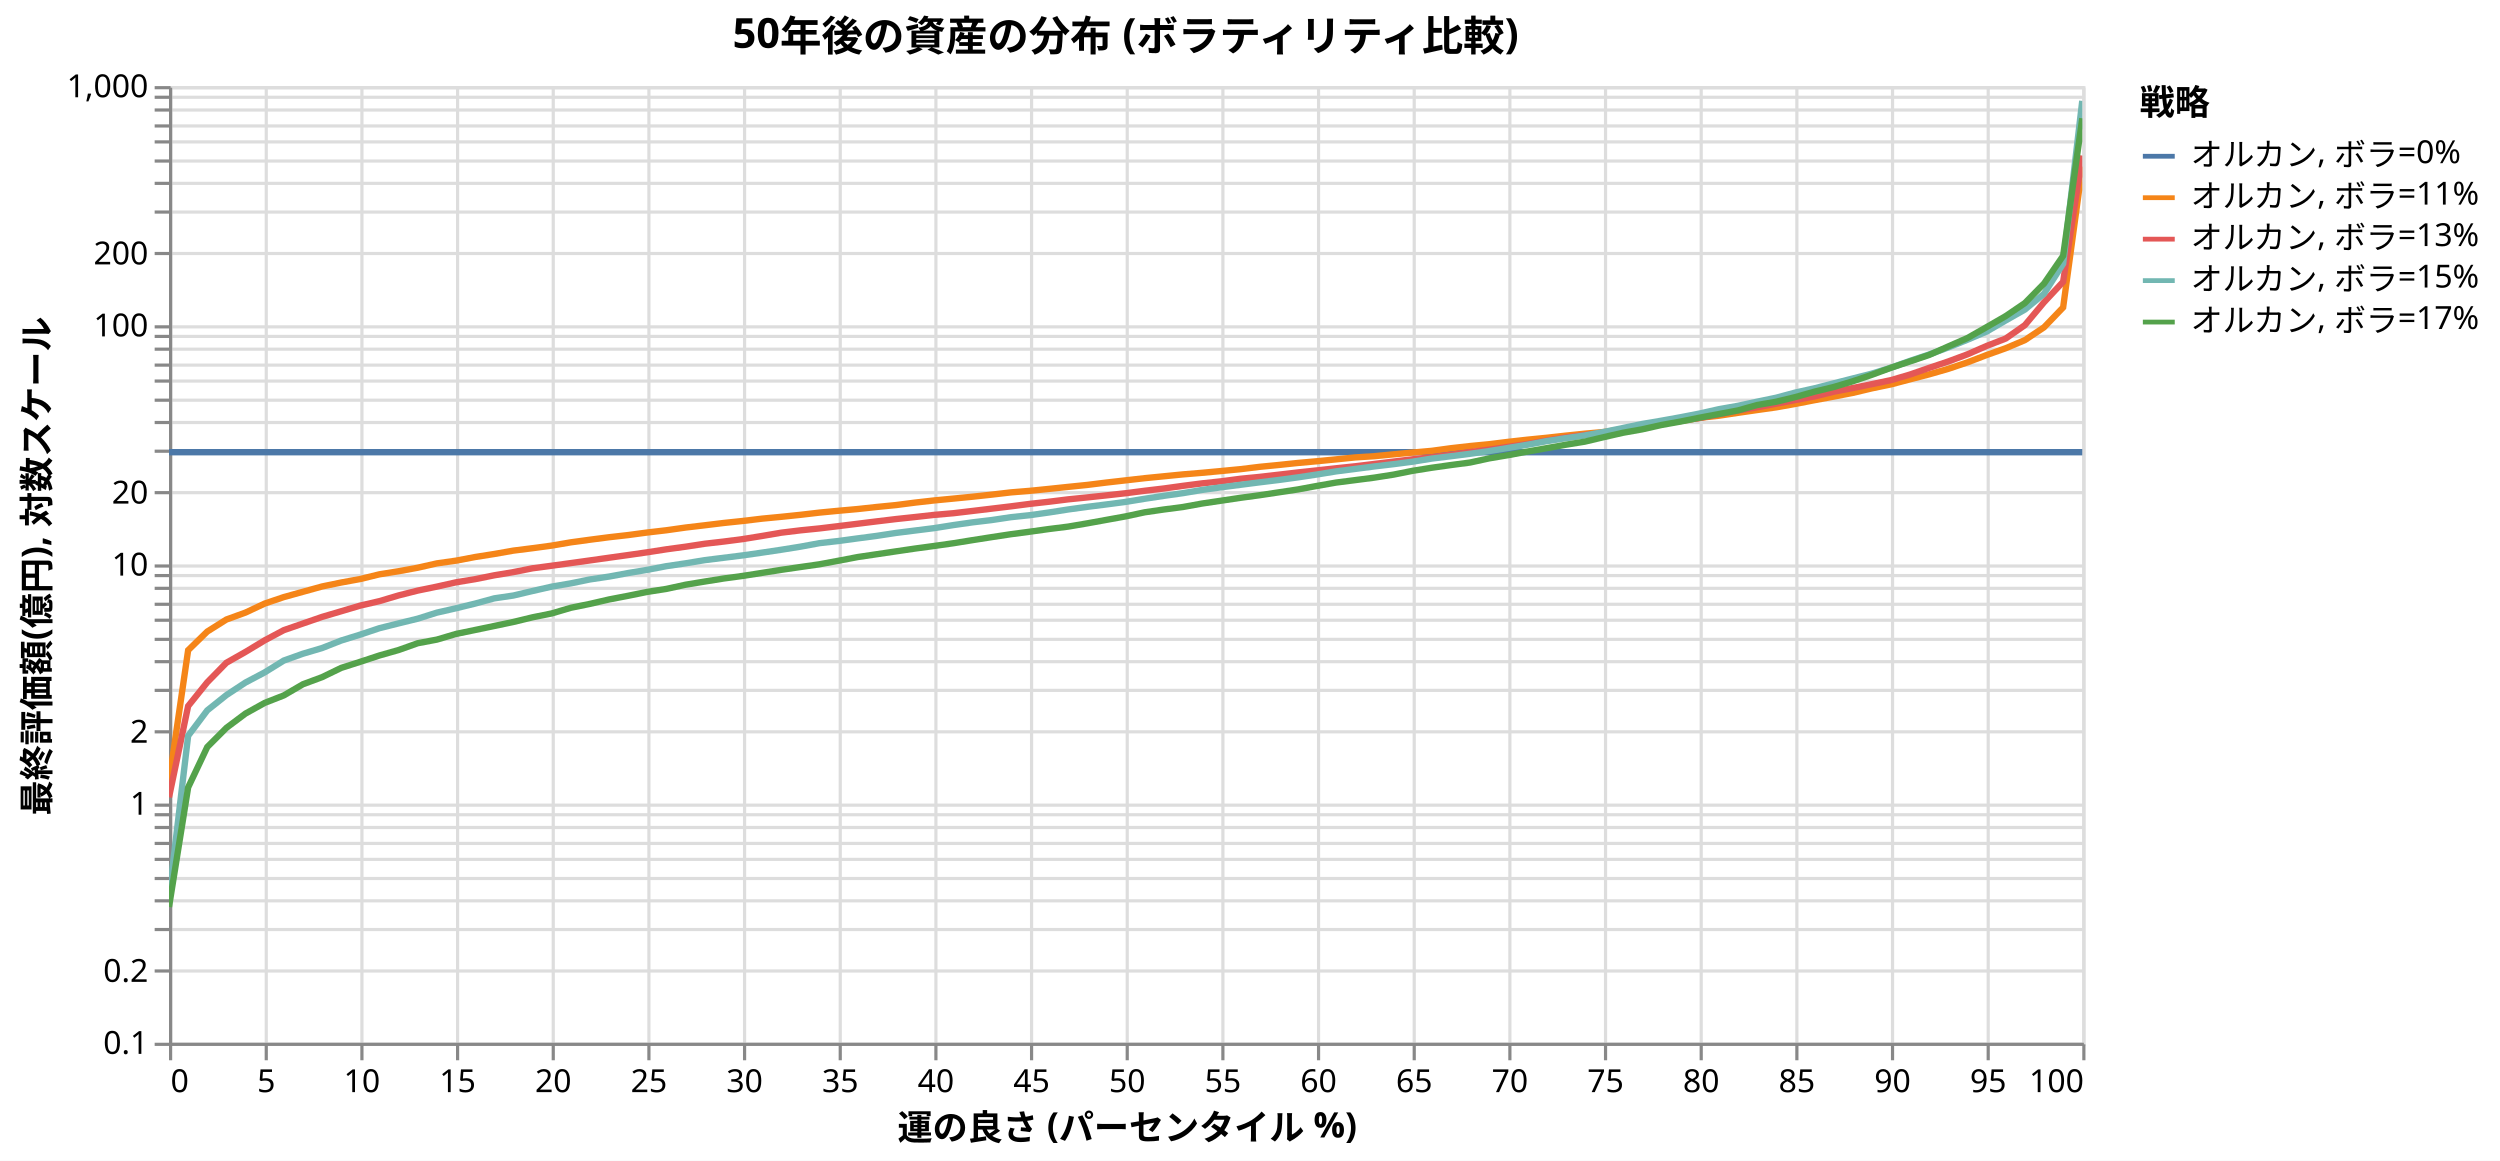
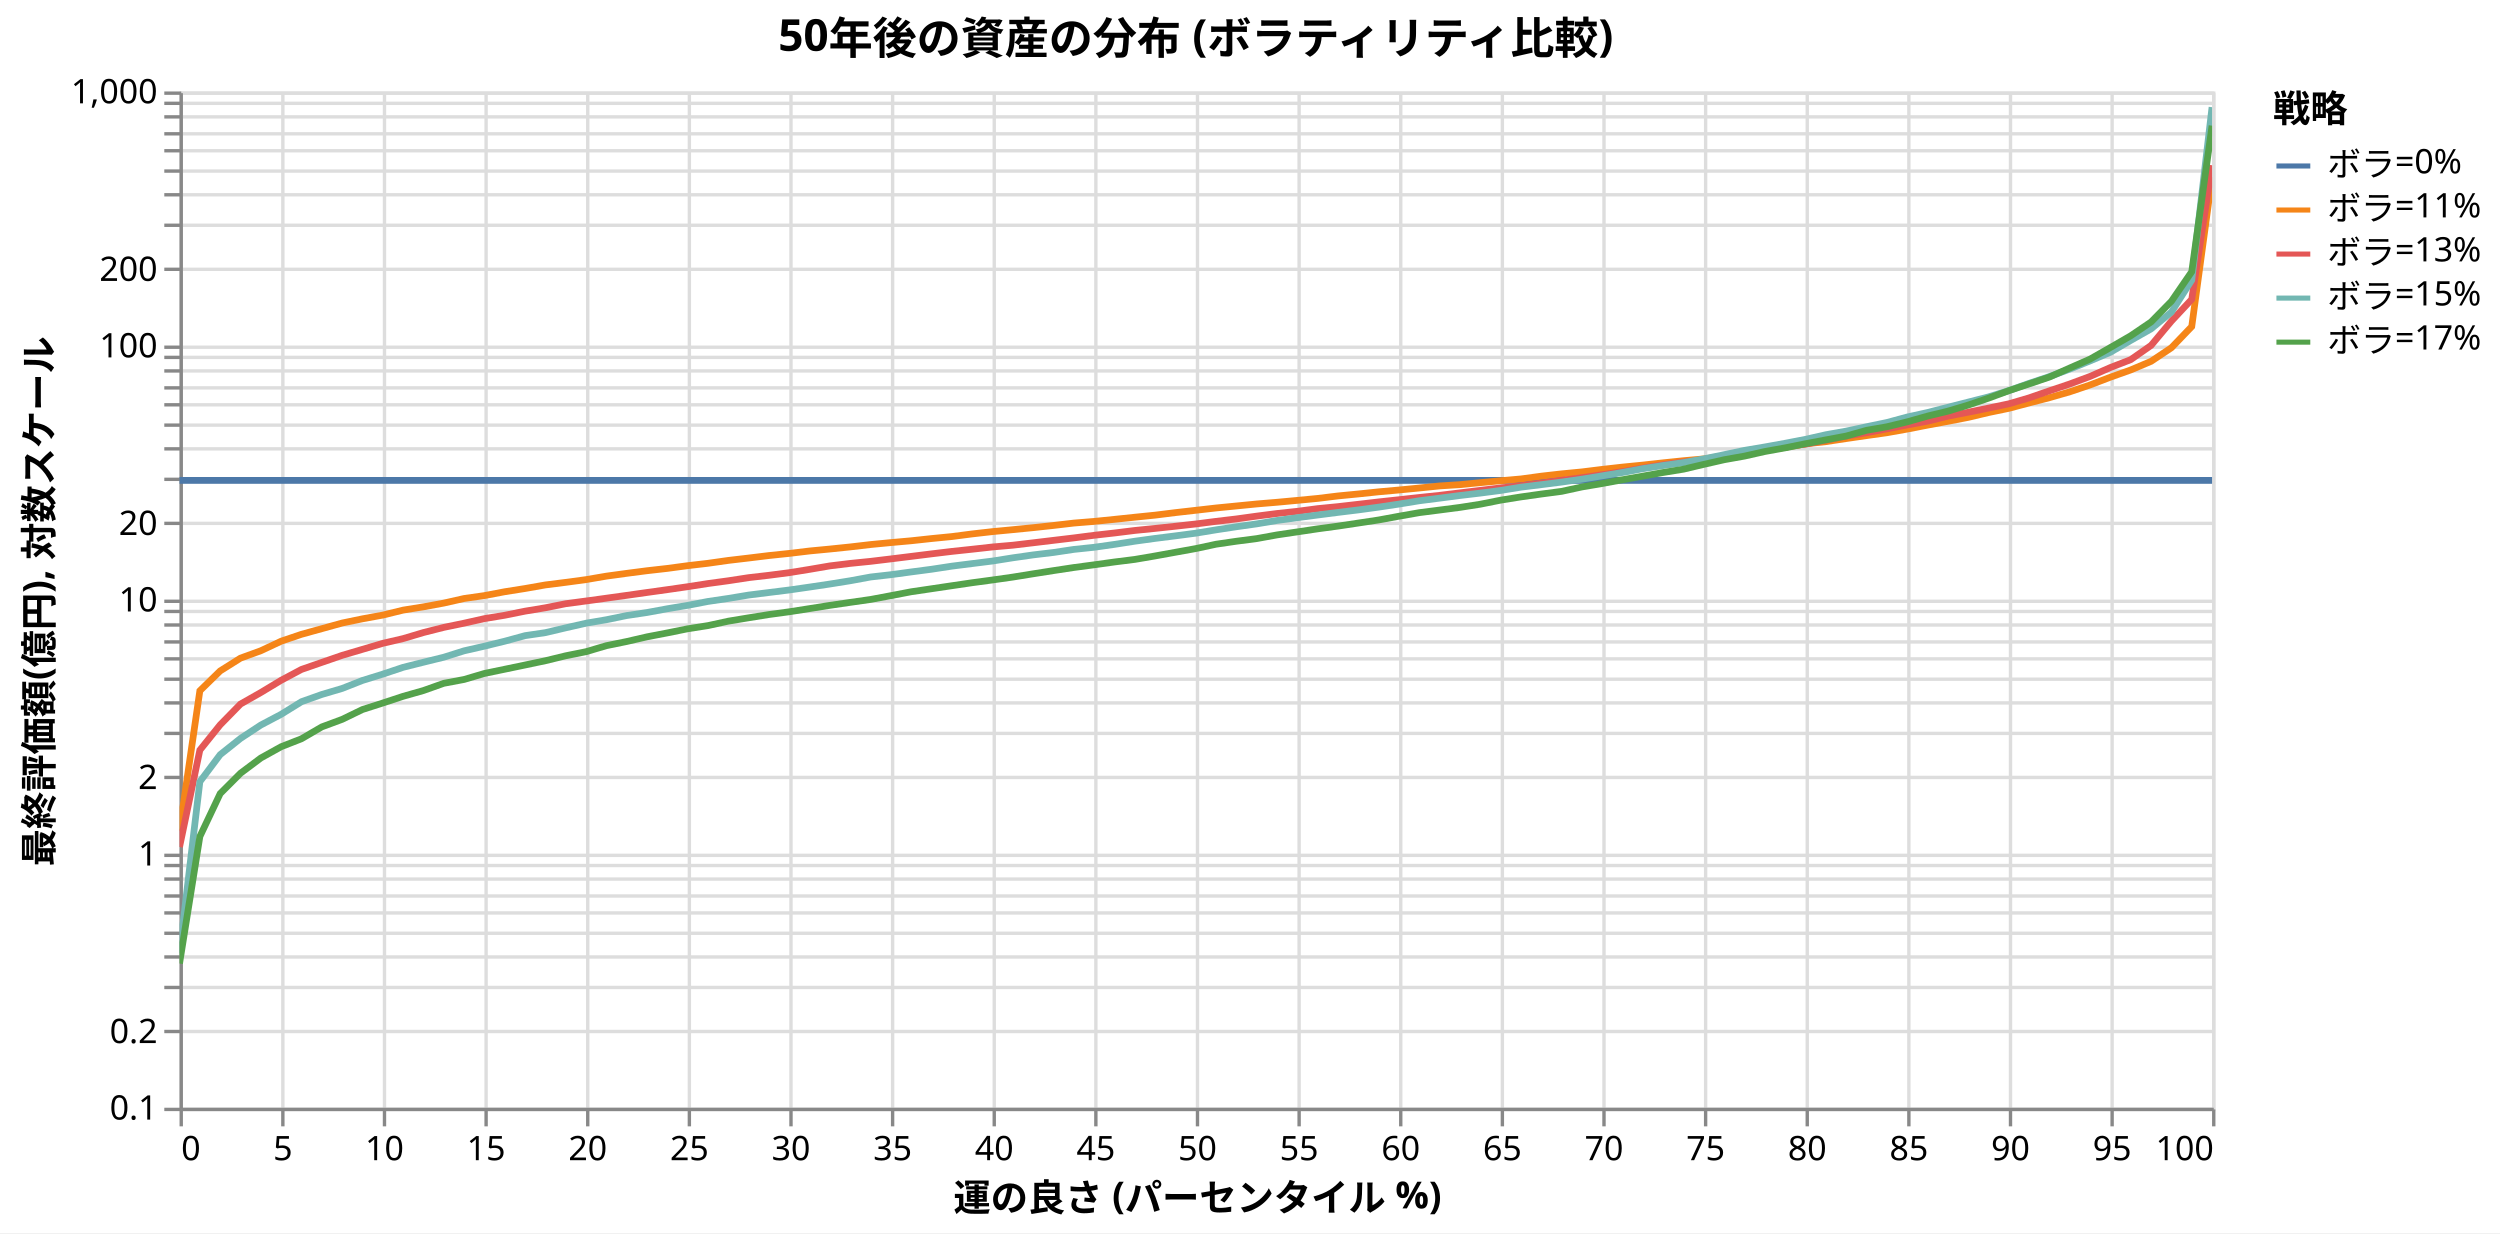
- <svg xmlns="http://www.w3.org/2000/svg" version="1.1" class="marks" width="784" height="364" viewBox="0 0 784 364">
-   <rect width="784" height="364" fill="white" />
+ <svg xmlns="http://www.w3.org/2000/svg" version="1.1" class="marks" width="738" height="364" viewBox="0 0 738 364">
+   <rect width="738" height="364" fill="white" />
  <g fill="none" stroke-miterlimit="10" transform="translate(53,27)">
    <g class="mark-group role-frame root" role="graphics-object" aria-roledescription="group mark container">
      <g transform="translate(0,0)">
        <path class="background" aria-hidden="true" d="M0.5,0.5h600v300h-600Z" stroke="#ddd" />
        <g>
          <g class="mark-group role-axis" aria-hidden="true">
            <g transform="translate(0.5,300.5)">
              <path class="background" aria-hidden="true" d="M0,0h0v0h0Z" pointer-events="none" />
              <g>
                <g class="mark-rule role-axis-grid" pointer-events="none">
                  <line transform="translate(0,-300)" x2="0" y2="300" stroke="#ddd" stroke-width="1" opacity="1" />
                  <line transform="translate(30,-300)" x2="0" y2="300" stroke="#ddd" stroke-width="1" opacity="1" />
                  <line transform="translate(60,-300)" x2="0" y2="300" stroke="#ddd" stroke-width="1" opacity="1" />
                  <line transform="translate(90,-300)" x2="0" y2="300" stroke="#ddd" stroke-width="1" opacity="1" />
                  <line transform="translate(120,-300)" x2="0" y2="300" stroke="#ddd" stroke-width="1" opacity="1" />
                  <line transform="translate(150,-300)" x2="0" y2="300" stroke="#ddd" stroke-width="1" opacity="1" />
                  <line transform="translate(180,-300)" x2="0" y2="300" stroke="#ddd" stroke-width="1" opacity="1" />
                  <line transform="translate(210,-300)" x2="0" y2="300" stroke="#ddd" stroke-width="1" opacity="1" />
                  <line transform="translate(240,-300)" x2="0" y2="300" stroke="#ddd" stroke-width="1" opacity="1" />
                  <line transform="translate(270,-300)" x2="0" y2="300" stroke="#ddd" stroke-width="1" opacity="1" />
                  <line transform="translate(300,-300)" x2="0" y2="300" stroke="#ddd" stroke-width="1" opacity="1" />
                  <line transform="translate(330,-300)" x2="0" y2="300" stroke="#ddd" stroke-width="1" opacity="1" />
                  <line transform="translate(360,-300)" x2="0" y2="300" stroke="#ddd" stroke-width="1" opacity="1" />
                  <line transform="translate(390,-300)" x2="0" y2="300" stroke="#ddd" stroke-width="1" opacity="1" />
                  <line transform="translate(420,-300)" x2="0" y2="300" stroke="#ddd" stroke-width="1" opacity="1" />
                  <line transform="translate(450,-300)" x2="0" y2="300" stroke="#ddd" stroke-width="1" opacity="1" />
                  <line transform="translate(480,-300)" x2="0" y2="300" stroke="#ddd" stroke-width="1" opacity="1" />
                  <line transform="translate(510,-300)" x2="0" y2="300" stroke="#ddd" stroke-width="1" opacity="1" />
                  <line transform="translate(540,-300)" x2="0" y2="300" stroke="#ddd" stroke-width="1" opacity="1" />
                  <line transform="translate(570,-300)" x2="0" y2="300" stroke="#ddd" stroke-width="1" opacity="1" />
                  <line transform="translate(600,-300)" x2="0" y2="300" stroke="#ddd" stroke-width="1" opacity="1" />
                </g>
              </g>
              <path class="foreground" aria-hidden="true" d="" pointer-events="none" display="none" />
            </g>
          </g>
          <g class="mark-group role-axis" aria-hidden="true">
            <g transform="translate(0.5,0.5)">
              <path class="background" aria-hidden="true" d="M0,0h0v0h0Z" pointer-events="none" />
              <g>
                <g class="mark-rule role-axis-grid" pointer-events="none">
                  <line transform="translate(0,300)" x2="600" y2="0" stroke="#ddd" stroke-width="1" opacity="1" />
                  <line transform="translate(0,277)" x2="600" y2="0" stroke="#ddd" stroke-width="1" opacity="1" />
                  <line transform="translate(0,264)" x2="600" y2="0" stroke="#ddd" stroke-width="1" opacity="1" />
                  <line transform="translate(0,255)" x2="600" y2="0" stroke="#ddd" stroke-width="1" opacity="1" />
                  <line transform="translate(0,248)" x2="600" y2="0" stroke="#ddd" stroke-width="1" opacity="1" />
                  <line transform="translate(0,242)" x2="600" y2="0" stroke="#ddd" stroke-width="1" opacity="1" />
                  <line transform="translate(0,237)" x2="600" y2="0" stroke="#ddd" stroke-width="1" opacity="1" />
                  <line transform="translate(0,232)" x2="600" y2="0" stroke="#ddd" stroke-width="1" opacity="1" />
                  <line transform="translate(0,228)" x2="600" y2="0" stroke="#ddd" stroke-width="1" opacity="1" />
                  <line transform="translate(0,225)" x2="600" y2="0" stroke="#ddd" stroke-width="1" opacity="1" />
                  <line transform="translate(0,202)" x2="600" y2="0" stroke="#ddd" stroke-width="1" opacity="1" />
                  <line transform="translate(0,189)" x2="600" y2="0" stroke="#ddd" stroke-width="1" opacity="1" />
                  <line transform="translate(0,180)" x2="600" y2="0" stroke="#ddd" stroke-width="1" opacity="1" />
                  <line transform="translate(0,173)" x2="600" y2="0" stroke="#ddd" stroke-width="1" opacity="1" />
                  <line transform="translate(0,167)" x2="600" y2="0" stroke="#ddd" stroke-width="1" opacity="1" />
                  <line transform="translate(0,162)" x2="600" y2="0" stroke="#ddd" stroke-width="1" opacity="1" />
                  <line transform="translate(0,157)" x2="600" y2="0" stroke="#ddd" stroke-width="1" opacity="1" />
                  <line transform="translate(0,153)" x2="600" y2="0" stroke="#ddd" stroke-width="1" opacity="1" />
                  <line transform="translate(0,150)" x2="600" y2="0" stroke="#ddd" stroke-width="1" opacity="1" />
                  <line transform="translate(0,127)" x2="600" y2="0" stroke="#ddd" stroke-width="1" opacity="1" />
                  <line transform="translate(0,114)" x2="600" y2="0" stroke="#ddd" stroke-width="1" opacity="1" />
                  <line transform="translate(0,105)" x2="600" y2="0" stroke="#ddd" stroke-width="1" opacity="1" />
                  <line transform="translate(0,98)" x2="600" y2="0" stroke="#ddd" stroke-width="1" opacity="1" />
                  <line transform="translate(0,92)" x2="600" y2="0" stroke="#ddd" stroke-width="1" opacity="1" />
                  <line transform="translate(0,87)" x2="600" y2="0" stroke="#ddd" stroke-width="1" opacity="1" />
                  <line transform="translate(0,82)" x2="600" y2="0" stroke="#ddd" stroke-width="1" opacity="1" />
                  <line transform="translate(0,78)" x2="600" y2="0" stroke="#ddd" stroke-width="1" opacity="1" />
                  <line transform="translate(0,75)" x2="600" y2="0" stroke="#ddd" stroke-width="1" opacity="1" />
                  <line transform="translate(0,52)" x2="600" y2="0" stroke="#ddd" stroke-width="1" opacity="1" />
                  <line transform="translate(0,39)" x2="600" y2="0" stroke="#ddd" stroke-width="1" opacity="1" />
                  <line transform="translate(0,30)" x2="600" y2="0" stroke="#ddd" stroke-width="1" opacity="1" />
                  <line transform="translate(0,23)" x2="600" y2="0" stroke="#ddd" stroke-width="1" opacity="1" />
                  <line transform="translate(0,17)" x2="600" y2="0" stroke="#ddd" stroke-width="1" opacity="1" />
                  <line transform="translate(0,12)" x2="600" y2="0" stroke="#ddd" stroke-width="1" opacity="1" />
                  <line transform="translate(0,7)" x2="600" y2="0" stroke="#ddd" stroke-width="1" opacity="1" />
                  <line transform="translate(0,3)" x2="600" y2="0" stroke="#ddd" stroke-width="1" opacity="1" />
                  <line transform="translate(0,0)" x2="600" y2="0" stroke="#ddd" stroke-width="1" opacity="1" />
                </g>
              </g>
              <path class="foreground" aria-hidden="true" d="" pointer-events="none" display="none" />
            </g>
          </g>
          <g class="mark-group role-axis" role="graphics-symbol" aria-roledescription="axis" aria-label="X-axis titled '運の良さ (パーセンタイル %)' for a linear scale with values from 0 to 100">
            <g transform="translate(0.5,300.5)">
              <path class="background" aria-hidden="true" d="M0,0h0v0h0Z" pointer-events="none" />
              <g>
                <g class="mark-rule role-axis-tick" pointer-events="none">
                  <line transform="translate(0,0)" x2="0" y2="5" stroke="#888" stroke-width="1" opacity="1" />
                  <line transform="translate(30,0)" x2="0" y2="5" stroke="#888" stroke-width="1" opacity="1" />
                  <line transform="translate(60,0)" x2="0" y2="5" stroke="#888" stroke-width="1" opacity="1" />
                  <line transform="translate(90,0)" x2="0" y2="5" stroke="#888" stroke-width="1" opacity="1" />
                  <line transform="translate(120,0)" x2="0" y2="5" stroke="#888" stroke-width="1" opacity="1" />
                  <line transform="translate(150,0)" x2="0" y2="5" stroke="#888" stroke-width="1" opacity="1" />
                  <line transform="translate(180,0)" x2="0" y2="5" stroke="#888" stroke-width="1" opacity="1" />
                  <line transform="translate(210,0)" x2="0" y2="5" stroke="#888" stroke-width="1" opacity="1" />
                  <line transform="translate(240,0)" x2="0" y2="5" stroke="#888" stroke-width="1" opacity="1" />
                  <line transform="translate(270,0)" x2="0" y2="5" stroke="#888" stroke-width="1" opacity="1" />
                  <line transform="translate(300,0)" x2="0" y2="5" stroke="#888" stroke-width="1" opacity="1" />
                  <line transform="translate(330,0)" x2="0" y2="5" stroke="#888" stroke-width="1" opacity="1" />
                  <line transform="translate(360,0)" x2="0" y2="5" stroke="#888" stroke-width="1" opacity="1" />
                  <line transform="translate(390,0)" x2="0" y2="5" stroke="#888" stroke-width="1" opacity="1" />
                  <line transform="translate(420,0)" x2="0" y2="5" stroke="#888" stroke-width="1" opacity="1" />
                  <line transform="translate(450,0)" x2="0" y2="5" stroke="#888" stroke-width="1" opacity="1" />
                  <line transform="translate(480,0)" x2="0" y2="5" stroke="#888" stroke-width="1" opacity="1" />
                  <line transform="translate(510,0)" x2="0" y2="5" stroke="#888" stroke-width="1" opacity="1" />
                  <line transform="translate(540,0)" x2="0" y2="5" stroke="#888" stroke-width="1" opacity="1" />
                  <line transform="translate(570,0)" x2="0" y2="5" stroke="#888" stroke-width="1" opacity="1" />
                  <line transform="translate(600,0)" x2="0" y2="5" stroke="#888" stroke-width="1" opacity="1" />
                </g>
                <g class="mark-text role-axis-label" pointer-events="none">
                  <text text-anchor="start" transform="translate(0,15)" font-family="sans-serif" font-size="10px" fill="#000" opacity="1">0</text>
                  <text text-anchor="middle" transform="translate(30,15)" font-family="sans-serif" font-size="10px" fill="#000" opacity="1">5</text>
                  <text text-anchor="middle" transform="translate(60,15)" font-family="sans-serif" font-size="10px" fill="#000" opacity="1">10</text>
                  <text text-anchor="middle" transform="translate(90,15)" font-family="sans-serif" font-size="10px" fill="#000" opacity="1">15</text>
                  <text text-anchor="middle" transform="translate(120,15)" font-family="sans-serif" font-size="10px" fill="#000" opacity="1">20</text>
                  <text text-anchor="middle" transform="translate(150,15)" font-family="sans-serif" font-size="10px" fill="#000" opacity="1">25</text>
                  <text text-anchor="middle" transform="translate(180,15)" font-family="sans-serif" font-size="10px" fill="#000" opacity="1">30</text>
                  <text text-anchor="middle" transform="translate(210,15)" font-family="sans-serif" font-size="10px" fill="#000" opacity="1">35</text>
                  <text text-anchor="middle" transform="translate(240,15)" font-family="sans-serif" font-size="10px" fill="#000" opacity="1">40</text>
                  <text text-anchor="middle" transform="translate(270,15)" font-family="sans-serif" font-size="10px" fill="#000" opacity="1">45</text>
                  <text text-anchor="middle" transform="translate(300,15)" font-family="sans-serif" font-size="10px" fill="#000" opacity="1">50</text>
                  <text text-anchor="middle" transform="translate(330,15)" font-family="sans-serif" font-size="10px" fill="#000" opacity="1">55</text>
                  <text text-anchor="middle" transform="translate(360,15)" font-family="sans-serif" font-size="10px" fill="#000" opacity="1">60</text>
                  <text text-anchor="middle" transform="translate(390,15)" font-family="sans-serif" font-size="10px" fill="#000" opacity="1">65</text>
                  <text text-anchor="middle" transform="translate(420,15)" font-family="sans-serif" font-size="10px" fill="#000" opacity="1">70</text>
                  <text text-anchor="middle" transform="translate(450,15)" font-family="sans-serif" font-size="10px" fill="#000" opacity="1">75</text>
                  <text text-anchor="middle" transform="translate(480,15)" font-family="sans-serif" font-size="10px" fill="#000" opacity="1">80</text>
                  <text text-anchor="middle" transform="translate(510,15)" font-family="sans-serif" font-size="10px" fill="#000" opacity="1">85</text>
                  <text text-anchor="middle" transform="translate(540,15)" font-family="sans-serif" font-size="10px" fill="#000" opacity="1">90</text>
                  <text text-anchor="middle" transform="translate(570,15)" font-family="sans-serif" font-size="10px" fill="#000" opacity="1">95</text>
                  <text text-anchor="end" transform="translate(600,15)" font-family="sans-serif" font-size="10px" fill="#000" opacity="1">100</text>
                </g>
                <g class="mark-rule role-axis-domain" pointer-events="none">
                  <line transform="translate(0,0)" x2="600" y2="0" stroke="#888" stroke-width="1" opacity="1" />
                </g>
                <g class="mark-text role-axis-title" pointer-events="none">
                  <text text-anchor="middle" transform="translate(300,30)" font-family="sans-serif" font-size="11px" font-weight="bold" fill="#000" opacity="1">運の良さ (パーセンタイル %)</text>
                </g>
              </g>
              <path class="foreground" aria-hidden="true" d="" pointer-events="none" display="none" />
            </g>
          </g>
          <g class="mark-group role-axis" role="graphics-symbol" aria-roledescription="axis" aria-label="Y-axis titled '最終評価額(億円), 対数スケール' for a log scale with values from 0.1 to 1,000">
            <g transform="translate(0.5,0.5)">
              <path class="background" aria-hidden="true" d="M0,0h0v0h0Z" pointer-events="none" />
              <g>
                <g class="mark-rule role-axis-tick" pointer-events="none">
                  <line transform="translate(0,300)" x2="-5" y2="0" stroke="#888" stroke-width="1" opacity="1" />
                  <line transform="translate(0,277)" x2="-5" y2="0" stroke="#888" stroke-width="1" opacity="1" />
                  <line transform="translate(0,264)" x2="-5" y2="0" stroke="#888" stroke-width="1" opacity="1" />
                  <line transform="translate(0,255)" x2="-5" y2="0" stroke="#888" stroke-width="1" opacity="1" />
                  <line transform="translate(0,248)" x2="-5" y2="0" stroke="#888" stroke-width="1" opacity="1" />
                  <line transform="translate(0,242)" x2="-5" y2="0" stroke="#888" stroke-width="1" opacity="1" />
                  <line transform="translate(0,237)" x2="-5" y2="0" stroke="#888" stroke-width="1" opacity="1" />
                  <line transform="translate(0,232)" x2="-5" y2="0" stroke="#888" stroke-width="1" opacity="1" />
                  <line transform="translate(0,228)" x2="-5" y2="0" stroke="#888" stroke-width="1" opacity="1" />
                  <line transform="translate(0,225)" x2="-5" y2="0" stroke="#888" stroke-width="1" opacity="1" />
                  <line transform="translate(0,202)" x2="-5" y2="0" stroke="#888" stroke-width="1" opacity="1" />
                  <line transform="translate(0,189)" x2="-5" y2="0" stroke="#888" stroke-width="1" opacity="1" />
                  <line transform="translate(0,180)" x2="-5" y2="0" stroke="#888" stroke-width="1" opacity="1" />
                  <line transform="translate(0,173)" x2="-5" y2="0" stroke="#888" stroke-width="1" opacity="1" />
                  <line transform="translate(0,167)" x2="-5" y2="0" stroke="#888" stroke-width="1" opacity="1" />
                  <line transform="translate(0,162)" x2="-5" y2="0" stroke="#888" stroke-width="1" opacity="1" />
                  <line transform="translate(0,157)" x2="-5" y2="0" stroke="#888" stroke-width="1" opacity="1" />
                  <line transform="translate(0,153)" x2="-5" y2="0" stroke="#888" stroke-width="1" opacity="1" />
                  <line transform="translate(0,150)" x2="-5" y2="0" stroke="#888" stroke-width="1" opacity="1" />
                  <line transform="translate(0,127)" x2="-5" y2="0" stroke="#888" stroke-width="1" opacity="1" />
                  <line transform="translate(0,114)" x2="-5" y2="0" stroke="#888" stroke-width="1" opacity="1" />
                  <line transform="translate(0,105)" x2="-5" y2="0" stroke="#888" stroke-width="1" opacity="1" />
                  <line transform="translate(0,98)" x2="-5" y2="0" stroke="#888" stroke-width="1" opacity="1" />
                  <line transform="translate(0,92)" x2="-5" y2="0" stroke="#888" stroke-width="1" opacity="1" />
                  <line transform="translate(0,87)" x2="-5" y2="0" stroke="#888" stroke-width="1" opacity="1" />
                  <line transform="translate(0,82)" x2="-5" y2="0" stroke="#888" stroke-width="1" opacity="1" />
                  <line transform="translate(0,78)" x2="-5" y2="0" stroke="#888" stroke-width="1" opacity="1" />
                  <line transform="translate(0,75)" x2="-5" y2="0" stroke="#888" stroke-width="1" opacity="1" />
                  <line transform="translate(0,52)" x2="-5" y2="0" stroke="#888" stroke-width="1" opacity="1" />
                  <line transform="translate(0,39)" x2="-5" y2="0" stroke="#888" stroke-width="1" opacity="1" />
                  <line transform="translate(0,30)" x2="-5" y2="0" stroke="#888" stroke-width="1" opacity="1" />
                  <line transform="translate(0,23)" x2="-5" y2="0" stroke="#888" stroke-width="1" opacity="1" />
                  <line transform="translate(0,17)" x2="-5" y2="0" stroke="#888" stroke-width="1" opacity="1" />
                  <line transform="translate(0,12)" x2="-5" y2="0" stroke="#888" stroke-width="1" opacity="1" />
                  <line transform="translate(0,7)" x2="-5" y2="0" stroke="#888" stroke-width="1" opacity="1" />
                  <line transform="translate(0,3)" x2="-5" y2="0" stroke="#888" stroke-width="1" opacity="1" />
                  <line transform="translate(0,0)" x2="-5" y2="0" stroke="#888" stroke-width="1" opacity="1" />
                </g>
                <g class="mark-text role-axis-label" pointer-events="none">
                  <text text-anchor="end" transform="translate(-7,303)" font-family="sans-serif" font-size="10px" fill="#000" opacity="1">0.1</text>
                  <text text-anchor="end" transform="translate(-7,280.4228)" font-family="sans-serif" font-size="10px" fill="#000" opacity="1">0.2</text>
                  <text text-anchor="end" transform="translate(-7,267.2159)" font-family="sans-serif" font-size="10px" fill="#000" opacity="1" />
                  <text text-anchor="end" transform="translate(-7,257.8455)" font-family="sans-serif" font-size="10px" fill="#000" opacity="1" />
                  <text text-anchor="end" transform="translate(-7,250.5772)" font-family="sans-serif" font-size="10px" fill="#000" opacity="1" />
                  <text text-anchor="end" transform="translate(-7,244.6387)" font-family="sans-serif" font-size="10px" fill="#000" opacity="1" />
                  <text text-anchor="end" transform="translate(-7,239.6176)" font-family="sans-serif" font-size="10px" fill="#000" opacity="1" />
                  <text text-anchor="end" transform="translate(-7,235.2683)" font-family="sans-serif" font-size="10px" fill="#000" opacity="1" />
                  <text text-anchor="end" transform="translate(-7,231.4318)" font-family="sans-serif" font-size="10px" fill="#000" opacity="1" />
                  <text text-anchor="end" transform="translate(-7,228)" font-family="sans-serif" font-size="10px" fill="#000" opacity="1">1</text>
                  <text text-anchor="end" transform="translate(-7,205.4228)" font-family="sans-serif" font-size="10px" fill="#000" opacity="1">2</text>
                  <text text-anchor="end" transform="translate(-7,192.2159)" font-family="sans-serif" font-size="10px" fill="#000" opacity="1" />
                  <text text-anchor="end" transform="translate(-7,182.8455)" font-family="sans-serif" font-size="10px" fill="#000" opacity="1" />
                  <text text-anchor="end" transform="translate(-7,175.5772)" font-family="sans-serif" font-size="10px" fill="#000" opacity="1" />
                  <text text-anchor="end" transform="translate(-7,169.6387)" font-family="sans-serif" font-size="10px" fill="#000" opacity="1" />
                  <text text-anchor="end" transform="translate(-7,164.6176)" font-family="sans-serif" font-size="10px" fill="#000" opacity="1" />
                  <text text-anchor="end" transform="translate(-7,160.2683)" font-family="sans-serif" font-size="10px" fill="#000" opacity="1" />
                  <text text-anchor="end" transform="translate(-7,156.4318)" font-family="sans-serif" font-size="10px" fill="#000" opacity="1" />
                  <text text-anchor="end" transform="translate(-7,153)" font-family="sans-serif" font-size="10px" fill="#000" opacity="1">10</text>
                  <text text-anchor="end" transform="translate(-7,130.4228)" font-family="sans-serif" font-size="10px" fill="#000" opacity="1">20</text>
                  <text text-anchor="end" transform="translate(-7,117.2159)" font-family="sans-serif" font-size="10px" fill="#000" opacity="1" />
                  <text text-anchor="end" transform="translate(-7,107.8455)" font-family="sans-serif" font-size="10px" fill="#000" opacity="1" />
                  <text text-anchor="end" transform="translate(-7,100.5772)" font-family="sans-serif" font-size="10px" fill="#000" opacity="1" />
                  <text text-anchor="end" transform="translate(-7,94.63866)" font-family="sans-serif" font-size="10px" fill="#000" opacity="1" />
                  <text text-anchor="end" transform="translate(-7,89.61765)" font-family="sans-serif" font-size="10px" fill="#000" opacity="1" />
                  <text text-anchor="end" transform="translate(-7,85.26825)" font-family="sans-serif" font-size="10px" fill="#000" opacity="1" />
                  <text text-anchor="end" transform="translate(-7,81.43181)" font-family="sans-serif" font-size="10px" fill="#000" opacity="1" />
                  <text text-anchor="end" transform="translate(-7,78)" font-family="sans-serif" font-size="10px" fill="#000" opacity="1">100</text>
                  <text text-anchor="end" transform="translate(-7,55.42275)" font-family="sans-serif" font-size="10px" fill="#000" opacity="1">200</text>
                  <text text-anchor="end" transform="translate(-7,42.21591)" font-family="sans-serif" font-size="10px" fill="#000" opacity="1" />
                  <text text-anchor="end" transform="translate(-7,32.8455)" font-family="sans-serif" font-size="10px" fill="#000" opacity="1" />
                  <text text-anchor="end" transform="translate(-7,25.57725)" font-family="sans-serif" font-size="10px" fill="#000" opacity="1" />
                  <text text-anchor="end" transform="translate(-7,19.63866)" font-family="sans-serif" font-size="10px" fill="#000" opacity="1" />
                  <text text-anchor="end" transform="translate(-7,14.61765)" font-family="sans-serif" font-size="10px" fill="#000" opacity="1" />
                  <text text-anchor="end" transform="translate(-7,10.26825)" font-family="sans-serif" font-size="10px" fill="#000" opacity="1" />
                  <text text-anchor="end" transform="translate(-7,6.431812)" font-family="sans-serif" font-size="10px" fill="#000" opacity="1" />
                  <text text-anchor="end" transform="translate(-7,3)" font-family="sans-serif" font-size="10px" fill="#000" opacity="1">1,000</text>
                </g>
                <g class="mark-rule role-axis-domain" pointer-events="none">
                  <line transform="translate(0,300)" x2="0" y2="-300" stroke="#888" stroke-width="1" opacity="1" />
                </g>
                <g class="mark-text role-axis-title" pointer-events="none">
                  <text text-anchor="middle" transform="translate(-36.02441,150) rotate(-90) translate(0,-2)" font-family="sans-serif" font-size="11px" font-weight="bold" fill="#000" opacity="1">最終評価額(億円), 対数スケール</text>
                </g>
              </g>
              <path class="foreground" aria-hidden="true" d="" pointer-events="none" display="none" />
            </g>
          </g>
          <g class="mark-group role-scope pathgroup" role="graphics-object" aria-roledescription="group mark container">
            <g transform="translate(0,0)">
              <path class="background" aria-hidden="true" d="M0,0h600v300h-600Z" />
              <g>
                <g class="mark-line role-mark marks" clip-path="url(#clip1)" role="graphics-object" aria-roledescription="line mark container">
-                   <path aria-label="運の良さ (パーセンタイル %): 0; 最終評価額(億円), 対数スケール: 29.4570250631; Strategy: オルカン, ボラ=0%; Quantile (%): 0; Final Value (億円): 29.5" role="graphics-symbol" aria-roledescription="line mark" d="M0,114.811L6,114.811L12,114.811L18,114.811L24,114.811L30,114.811L36,114.811L42,114.811L48,114.811L54,114.811L60,114.811L66,114.811L72,114.811L78,114.811L84,114.811L90,114.811L96,114.811L102,114.811L108,114.811L114,114.811L120,114.811L126,114.811L132,114.811L138,114.811L144,114.811L150,114.811L156,114.811L162,114.811L168,114.811L174,114.811L180,114.811L186,114.811L192,114.811L198,114.811L204,114.811L210,114.811L216,114.811L222,114.811L228,114.811L234,114.811L240,114.811L246,114.811L252,114.811L258,114.811L264,114.811L270,114.811L276,114.811L282,114.811L288,114.811L294,114.811L300,114.811L306,114.811L312,114.811L318,114.811L324,114.811L330,114.811L336,114.811L342,114.811L348,114.811L354,114.811L360,114.811L366,114.811L372,114.811L378,114.811L384,114.811L390,114.811L396,114.811L402,114.811L408,114.811L414,114.811L420,114.811L426,114.811L432,114.811L438,114.811L444,114.811L450,114.811L456,114.811L462,114.811L468,114.811L474,114.811L480,114.811L486,114.811L492,114.811L498,114.811L504,114.811L510,114.811L516,114.811L522,114.811L528,114.811L534,114.811L540,114.811L546,114.811L552,114.811L558,114.811L564,114.811L570,114.811L576,114.811L582,114.811L588,114.811L594,114.811L600,114.811" stroke="#4c78a8" stroke-width="2" />
+                   <path aria-label="運の良さ (パーセンタイル %): 0; 最終評価額(億円), 対数スケール: 29.4570250631; Strategy: ボラ=0%; Quantile (%): 0; Final Value (億円): 29.5" role="graphics-symbol" aria-roledescription="line mark" d="M0,114.811L6,114.811L12,114.811L18,114.811L24,114.811L30,114.811L36,114.811L42,114.811L48,114.811L54,114.811L60,114.811L66,114.811L72,114.811L78,114.811L84,114.811L90,114.811L96,114.811L102,114.811L108,114.811L114,114.811L120,114.811L126,114.811L132,114.811L138,114.811L144,114.811L150,114.811L156,114.811L162,114.811L168,114.811L174,114.811L180,114.811L186,114.811L192,114.811L198,114.811L204,114.811L210,114.811L216,114.811L222,114.811L228,114.811L234,114.811L240,114.811L246,114.811L252,114.811L258,114.811L264,114.811L270,114.811L276,114.811L282,114.811L288,114.811L294,114.811L300,114.811L306,114.811L312,114.811L318,114.811L324,114.811L330,114.811L336,114.811L342,114.811L348,114.811L354,114.811L360,114.811L366,114.811L372,114.811L378,114.811L384,114.811L390,114.811L396,114.811L402,114.811L408,114.811L414,114.811L420,114.811L426,114.811L432,114.811L438,114.811L444,114.811L450,114.811L456,114.811L462,114.811L468,114.811L474,114.811L480,114.811L486,114.811L492,114.811L498,114.811L504,114.811L510,114.811L516,114.811L522,114.811L528,114.811L534,114.811L540,114.811L546,114.811L552,114.811L558,114.811L564,114.811L570,114.811L576,114.811L582,114.811L588,114.811L594,114.811L600,114.811" stroke="#4c78a8" stroke-width="2" />
                </g>
              </g>
              <path class="foreground" aria-hidden="true" d="" display="none" />
            </g>
            <g transform="translate(0,0)">
              <path class="background" aria-hidden="true" d="M0,0h600v300h-600Z" />
              <g>
                <g class="mark-line role-mark marks" clip-path="url(#clip2)" role="graphics-object" aria-roledescription="line mark container">
-                   <path aria-label="運の良さ (パーセンタイル %): 0; 最終評価額(億円), 対数スケール: 1.23270602479; Strategy: オルカン, ボラ=11%; Quantile (%): 0; Final Value (億円): 1.2" role="graphics-symbol" aria-roledescription="line mark" d="M0,218.186L6,176.908L12,171.052L18,167.278L24,165.097L30,162.279L36,160.246L42,158.585L48,156.919L54,155.675L60,154.575L66,153.104L72,152.139L78,151.035L84,149.676L90,148.82L96,147.68L102,146.729L108,145.671L114,144.914L120,144.103L126,143.077L132,142.255L138,141.477L144,140.796L150,139.988L156,139.287L162,138.437L168,137.73L174,136.998L180,136.367L186,135.647L192,135.073L198,134.45L204,133.749L210,133.172L216,132.632L222,131.981L228,131.389L234,130.611L240,129.931L246,129.357L252,128.765L258,128.114L264,127.412L270,126.921L276,126.313L282,125.681L288,125.07L294,124.322L300,123.638L306,122.952L312,122.361L318,121.768L324,121.269L330,120.71L336,120.132L342,119.4L348,118.815L354,118.183L360,117.644L366,117.056L372,116.445L378,116.062L384,115.48L390,114.92L396,114.381L402,113.562L408,112.882L414,112.303L420,111.558L426,110.883L432,110.288L438,109.622L444,109L450,108.466L456,107.594L462,106.836L468,105.922L474,105.041L480,104.028L486,103.373L492,102.464L498,101.591L504,100.746L510,99.671L516,98.5L522,97.382L528,96.216L534,94.79L540,93.543L546,91.953L552,90.393L558,88.662L564,86.635L570,84.341L576,82.203L582,79.663L588,75.654L594,69.402L600,25.263" stroke="#f58518" stroke-width="2" />
+                   <path aria-label="運の良さ (パーセンタイル %): 0; 最終評価額(億円), 対数スケール: 1.23270602479; Strategy: ボラ=11%; Quantile (%): 0; Final Value (億円): 1.2" role="graphics-symbol" aria-roledescription="line mark" d="M0,218.186L6,176.908L12,171.052L18,167.278L24,165.097L30,162.279L36,160.246L42,158.585L48,156.919L54,155.675L60,154.575L66,153.104L72,152.139L78,151.035L84,149.676L90,148.82L96,147.68L102,146.729L108,145.671L114,144.914L120,144.103L126,143.077L132,142.255L138,141.477L144,140.796L150,139.988L156,139.287L162,138.437L168,137.73L174,136.998L180,136.367L186,135.647L192,135.073L198,134.45L204,133.749L210,133.172L216,132.632L222,131.981L228,131.389L234,130.611L240,129.931L246,129.357L252,128.765L258,128.114L264,127.412L270,126.921L276,126.313L282,125.681L288,125.07L294,124.322L300,123.638L306,122.952L312,122.361L318,121.768L324,121.269L330,120.71L336,120.132L342,119.4L348,118.815L354,118.183L360,117.644L366,117.056L372,116.445L378,116.062L384,115.48L390,114.92L396,114.381L402,113.562L408,112.882L414,112.303L420,111.558L426,110.883L432,110.288L438,109.622L444,109L450,108.466L456,107.594L462,106.836L468,105.922L474,105.041L480,104.028L486,103.373L492,102.464L498,101.591L504,100.746L510,99.671L516,98.5L522,97.382L528,96.216L534,94.79L540,93.543L546,91.953L552,90.393L558,88.662L564,86.635L570,84.341L576,82.203L582,79.663L588,75.654L594,69.402L600,25.263" stroke="#f58518" stroke-width="2" />
                </g>
              </g>
              <path class="foreground" aria-hidden="true" d="" display="none" />
            </g>
            <g transform="translate(0,0)">
              <path class="background" aria-hidden="true" d="M0,0h600v300h-600Z" />
              <g>
                <g class="mark-line role-mark marks" clip-path="url(#clip3)" role="graphics-object" aria-roledescription="line mark container">
-                   <path aria-label="運の良さ (パーセンタイル %): 0; 最終評価額(億円), 対数スケール: 1.06240689808; Strategy: オルカン, ボラ=13%; Quantile (%): 0; Final Value (億円): 1.1" role="graphics-symbol" aria-roledescription="line mark" d="M0,223.028L6,194.426L12,186.964L18,180.835L24,177.429L30,173.816L36,170.616L42,168.536L48,166.461L54,164.687L60,162.907L66,161.514L72,159.726L78,158.207L84,156.964L90,155.618L96,154.624L102,153.414L108,152.412L114,151.216L120,150.412L126,149.587L132,148.75L138,147.898L144,147.062L150,146.195L156,145.26L162,144.442L168,143.52L174,142.828L180,142.048L186,141.077L192,140.048L198,139.318L204,138.711L210,137.987L216,137.243L222,136.496L228,135.774L234,135.134L240,134.465L246,133.943L252,133.231L258,132.51L264,131.791L270,131.014L276,130.338L282,129.592L288,128.987L294,128.345L300,127.676L306,126.901L312,126.186L318,125.356L324,124.582L330,123.936L336,123.145L342,122.553L348,121.863L354,121.162L360,120.516L366,119.853L372,119.222L378,118.489L384,117.755L390,117.034L396,116.388L402,115.624L408,114.775L414,114.004L420,113.118L426,112.234L432,111.187L438,110.209L444,109.394L450,108.811L456,107.93L462,106.964L468,105.878L474,104.798L480,104.098L486,102.935L492,101.736L498,100.737L504,99.599L510,98.454L516,97.334L522,95.855L528,94.693L534,93.47L540,92.208L546,90.448L552,88.36L558,86.348L564,84.113L570,81.489L576,79.16L582,74.963L588,67.793L594,61.362L600,21.783" stroke="#e45756" stroke-width="2" />
+                   <path aria-label="運の良さ (パーセンタイル %): 0; 最終評価額(億円), 対数スケール: 1.06240689808; Strategy: ボラ=13%; Quantile (%): 0; Final Value (億円): 1.1" role="graphics-symbol" aria-roledescription="line mark" d="M0,223.028L6,194.426L12,186.964L18,180.835L24,177.429L30,173.816L36,170.616L42,168.536L48,166.461L54,164.687L60,162.907L66,161.514L72,159.726L78,158.207L84,156.964L90,155.618L96,154.624L102,153.414L108,152.412L114,151.216L120,150.412L126,149.587L132,148.75L138,147.898L144,147.062L150,146.195L156,145.26L162,144.442L168,143.52L174,142.828L180,142.048L186,141.077L192,140.048L198,139.318L204,138.711L210,137.987L216,137.243L222,136.496L228,135.774L234,135.134L240,134.465L246,133.943L252,133.231L258,132.51L264,131.791L270,131.014L276,130.338L282,129.592L288,128.987L294,128.345L300,127.676L306,126.901L312,126.186L318,125.356L324,124.582L330,123.936L336,123.145L342,122.553L348,121.863L354,121.162L360,120.516L366,119.853L372,119.222L378,118.489L384,117.755L390,117.034L396,116.388L402,115.624L408,114.775L414,114.004L420,113.118L426,112.234L432,111.187L438,110.209L444,109.394L450,108.811L456,107.93L462,106.964L468,105.878L474,104.798L480,104.098L486,102.935L492,101.736L498,100.737L504,99.599L510,98.454L516,97.334L522,95.855L528,94.693L534,93.47L540,92.208L546,90.448L552,88.36L558,86.348L564,84.113L570,81.489L576,79.16L582,74.963L588,67.793L594,61.362L600,21.783" stroke="#e45756" stroke-width="2" />
                </g>
              </g>
              <path class="foreground" aria-hidden="true" d="" display="none" />
            </g>
            <g transform="translate(0,0)">
              <path class="background" aria-hidden="true" d="M0,0h600v300h-600Z" />
              <g>
                <g class="mark-line role-mark marks" clip-path="url(#clip4)" role="graphics-object" aria-roledescription="line mark container">
-                   <path aria-label="運の良さ (パーセンタイル %): 0; 最終評価額(億円), 対数スケール: 0.406079050862; Strategy: オルカン, ボラ=15%; Quantile (%): 0; Final Value (億円): 0.4" role="graphics-symbol" aria-roledescription="line mark" d="M0,254.354L6,203.755L12,195.769L18,190.979L24,187.031L30,183.862L36,180.146L42,178.005L48,176.23L54,173.869L60,172.003L66,169.996L72,168.493L78,167.015L84,165.122L90,163.752L96,162.284L102,160.643L108,159.755L114,158.337L120,156.972L126,155.943L132,154.708L138,153.812L144,152.699L150,151.697L156,150.545L162,149.656L168,148.66L174,147.91L180,147.161L186,146.299L192,145.402L198,144.437L204,143.33L210,142.65L216,141.833L222,141.042L228,140.126L234,139.367L240,138.616L246,137.663L252,136.806L258,136.089L264,135.187L270,134.557L276,133.703L282,132.765L288,131.94L294,131.185L300,130.396L306,129.408L312,128.495L318,127.648L324,126.637L330,125.813L336,125.033L342,124.259L348,123.526L354,122.705L360,121.801L366,120.823L372,120.054L378,119.27L384,118.562L390,117.782L396,116.807L402,116.071L408,115.307L414,114.452L420,113.463L426,112.464L432,111.334L438,110.403L444,109.557L450,108.45L456,107.212L462,105.947L468,104.931L474,103.847L480,102.685L486,101.331L492,100.264L498,98.973L504,97.724L510,96.108L516,94.777L522,93.234L528,91.698L534,90.171L540,88.301L546,86.165L552,84.157L558,81.953L564,79.532L570,76.978L576,73.484L582,70.078L588,65.118L594,55.697L600,4.637" stroke="#72b7b2" stroke-width="2" />
+                   <path aria-label="運の良さ (パーセンタイル %): 0; 最終評価額(億円), 対数スケール: 0.406079050862; Strategy: ボラ=15%; Quantile (%): 0; Final Value (億円): 0.4" role="graphics-symbol" aria-roledescription="line mark" d="M0,254.354L6,203.755L12,195.769L18,190.979L24,187.031L30,183.862L36,180.146L42,178.005L48,176.23L54,173.869L60,172.003L66,169.996L72,168.493L78,167.015L84,165.122L90,163.752L96,162.284L102,160.643L108,159.755L114,158.337L120,156.972L126,155.943L132,154.708L138,153.812L144,152.699L150,151.697L156,150.545L162,149.656L168,148.66L174,147.91L180,147.161L186,146.299L192,145.402L198,144.437L204,143.33L210,142.65L216,141.833L222,141.042L228,140.126L234,139.367L240,138.616L246,137.663L252,136.806L258,136.089L264,135.187L270,134.557L276,133.703L282,132.765L288,131.94L294,131.185L300,130.396L306,129.408L312,128.495L318,127.648L324,126.637L330,125.813L336,125.033L342,124.259L348,123.526L354,122.705L360,121.801L366,120.823L372,120.054L378,119.27L384,118.562L390,117.782L396,116.807L402,116.071L408,115.307L414,114.452L420,113.463L426,112.464L432,111.334L438,110.403L444,109.557L450,108.45L456,107.212L462,105.947L468,104.931L474,103.847L480,102.685L486,101.331L492,100.264L498,98.973L504,97.724L510,96.108L516,94.777L522,93.234L528,91.698L534,90.171L540,88.301L546,86.165L552,84.157L558,81.953L564,79.532L570,76.978L576,73.484L582,70.078L588,65.118L594,55.697L600,4.637" stroke="#72b7b2" stroke-width="2" />
                </g>
              </g>
              <path class="foreground" aria-hidden="true" d="" display="none" />
            </g>
            <g transform="translate(0,0)">
              <path class="background" aria-hidden="true" d="M0,0h600v300h-600Z" />
              <g>
                <g class="mark-line role-mark marks" clip-path="url(#clip5)" role="graphics-object" aria-roledescription="line mark container">
-                   <path aria-label="運の良さ (パーセンタイル %): 0; 最終評価額(億円), 対数スケール: 0.369538436247; Strategy: オルカン, ボラ=17%; Quantile (%): 0; Final Value (億円): 0.4" role="graphics-symbol" aria-roledescription="line mark" d="M0,257.426L6,219.937L12,207.263L18,201.256L24,196.762L30,193.433L36,191.081L42,187.582L48,185.357L54,182.45L60,180.529L66,178.552L72,176.846L78,174.714L84,173.58L90,171.804L96,170.559L102,169.309L108,168.045L114,166.588L120,165.377L126,163.603L132,162.375L138,160.989L144,159.835L150,158.616L156,157.676L162,156.368L168,155.372L174,154.409L180,153.596L186,152.652L192,151.697L198,150.82L204,149.958L210,148.835L216,147.685L222,146.797L228,145.902L234,145.019L240,144.207L246,143.353L252,142.382L258,141.441L264,140.528L270,139.731L276,138.894L282,138.141L288,137.114L294,136.024L300,134.938L306,133.651L312,132.773L318,131.992L324,130.901L330,130.011L336,129.114L342,128.304L348,127.399L354,126.493L360,125.385L366,124.33L372,123.562L378,122.782L384,121.842L390,120.645L396,119.684L402,118.838L408,118.048L414,116.745L420,115.728L426,114.612L432,113.55L438,112.472L444,111.496L450,110.073L456,108.706L462,107.636L468,106.283L474,105.202L480,103.982L486,102.847L492,101.721L498,100.03L504,98.983L510,97.529L516,95.832L522,94.381L528,92.581L534,90.542L540,88.325L546,86.327L552,84.301L558,81.632L564,78.999L570,75.579L576,72.116L582,68.045L588,61.935L594,53.212L600,10.103" stroke="#54a24b" stroke-width="2" />
-                 </g>
-               </g>
-               <path class="foreground" aria-hidden="true" d="" display="none" />
-             </g>
-           </g>
-           <g class="mark-group role-legend" role="graphics-symbol" aria-roledescription="legend" aria-label="Symbol legend titled '戦略' for stroke color with 5 values: オルカン, ボラ=0%, オルカン, ボラ=11%, オルカン, ボラ=13%, オルカン, ボラ=15%, オルカン, ボラ=17%">
+                   <path aria-label="運の良さ (パーセンタイル %): 0; 最終評価額(億円), 対数スケール: 0.369538436247; Strategy: ボラ=17%; Quantile (%): 0; Final Value (億円): 0.4" role="graphics-symbol" aria-roledescription="line mark" d="M0,257.426L6,219.937L12,207.263L18,201.256L24,196.762L30,193.433L36,191.081L42,187.582L48,185.357L54,182.45L60,180.529L66,178.552L72,176.846L78,174.714L84,173.58L90,171.804L96,170.559L102,169.309L108,168.045L114,166.588L120,165.377L126,163.603L132,162.375L138,160.989L144,159.835L150,158.616L156,157.676L162,156.368L168,155.372L174,154.409L180,153.596L186,152.652L192,151.697L198,150.82L204,149.958L210,148.835L216,147.685L222,146.797L228,145.902L234,145.019L240,144.207L246,143.353L252,142.382L258,141.441L264,140.528L270,139.731L276,138.894L282,138.141L288,137.114L294,136.024L300,134.938L306,133.651L312,132.773L318,131.992L324,130.901L330,130.011L336,129.114L342,128.304L348,127.399L354,126.493L360,125.385L366,124.33L372,123.562L378,122.782L384,121.842L390,120.645L396,119.684L402,118.838L408,118.048L414,116.745L420,115.728L426,114.612L432,113.55L438,112.472L444,111.496L450,110.073L456,108.706L462,107.636L468,106.283L474,105.202L480,103.982L486,102.847L492,101.721L498,100.03L504,98.983L510,97.529L516,95.832L522,94.381L528,92.581L534,90.542L540,88.325L546,86.327L552,84.301L558,81.632L564,78.999L570,75.579L576,72.116L582,68.045L588,61.935L594,53.212L600,10.103" stroke="#54a24b" stroke-width="2" />
+                 </g>
+               </g>
+               <path class="foreground" aria-hidden="true" d="" display="none" />
+             </g>
+           </g>
+           <g class="mark-group role-legend" role="graphics-symbol" aria-roledescription="legend" aria-label="Symbol legend titled '戦略' for stroke color with 5 values: ボラ=0%, ボラ=11%, ボラ=13%, ボラ=15%, ボラ=17%">
            <g transform="translate(618,0)">
-               <path class="background" aria-hidden="true" d="M0,0h108v79h-108Z" pointer-events="none" />
+               <path class="background" aria-hidden="true" d="M0,0h62v79h-62Z" pointer-events="none" />
              <g>
                <g class="mark-group role-legend-entry">
                  <g transform="translate(0,16)">
                    <path class="background" aria-hidden="true" d="M0,0h0v0h0Z" pointer-events="none" />
                    <g>
                      <g class="mark-group role-scope" role="graphics-object" aria-roledescription="group mark container">
                        <g transform="translate(0,0)">
-                           <path class="background" aria-hidden="true" d="M0,0h107.411v11h-107.411Z" pointer-events="none" opacity="1" />
+                           <path class="background" aria-hidden="true" d="M0,0h61.854v11h-61.854Z" pointer-events="none" opacity="1" />
                          <g>
                            <g class="mark-symbol role-legend-symbol" pointer-events="none">
                              <path transform="translate(6,6)" d="M-5,0L5,0" stroke="#4c78a8" stroke-width="1.5" opacity="1" />
                            </g>
                            <g class="mark-text role-legend-label" pointer-events="none">
-                               <text text-anchor="start" transform="translate(16,9)" font-family="sans-serif" font-size="10px" fill="#000" opacity="1">オルカン, ボラ=0%</text>
+                               <text text-anchor="start" transform="translate(16,9)" font-family="sans-serif" font-size="10px" fill="#000" opacity="1">ボラ=0%</text>
                            </g>
                          </g>
                          <path class="foreground" aria-hidden="true" d="" pointer-events="none" display="none" />
                        </g>
                        <g transform="translate(0,13)">
-                           <path class="background" aria-hidden="true" d="M0,0h107.411v11h-107.411Z" pointer-events="none" opacity="1" />
+                           <path class="background" aria-hidden="true" d="M0,0h61.854v11h-61.854Z" pointer-events="none" opacity="1" />
                          <g>
                            <g class="mark-symbol role-legend-symbol" pointer-events="none">
                              <path transform="translate(6,6)" d="M-5,0L5,0" stroke="#f58518" stroke-width="1.5" opacity="1" />
                            </g>
                            <g class="mark-text role-legend-label" pointer-events="none">
-                               <text text-anchor="start" transform="translate(16,9)" font-family="sans-serif" font-size="10px" fill="#000" opacity="1">オルカン, ボラ=11%</text>
+                               <text text-anchor="start" transform="translate(16,9)" font-family="sans-serif" font-size="10px" fill="#000" opacity="1">ボラ=11%</text>
                            </g>
                          </g>
                          <path class="foreground" aria-hidden="true" d="" pointer-events="none" display="none" />
                        </g>
                        <g transform="translate(0,26)">
-                           <path class="background" aria-hidden="true" d="M0,0h107.411v11h-107.411Z" pointer-events="none" opacity="1" />
+                           <path class="background" aria-hidden="true" d="M0,0h61.854v11h-61.854Z" pointer-events="none" opacity="1" />
                          <g>
                            <g class="mark-symbol role-legend-symbol" pointer-events="none">
                              <path transform="translate(6,6)" d="M-5,0L5,0" stroke="#e45756" stroke-width="1.5" opacity="1" />
                            </g>
                            <g class="mark-text role-legend-label" pointer-events="none">
-                               <text text-anchor="start" transform="translate(16,9)" font-family="sans-serif" font-size="10px" fill="#000" opacity="1">オルカン, ボラ=13%</text>
+                               <text text-anchor="start" transform="translate(16,9)" font-family="sans-serif" font-size="10px" fill="#000" opacity="1">ボラ=13%</text>
                            </g>
                          </g>
                          <path class="foreground" aria-hidden="true" d="" pointer-events="none" display="none" />
                        </g>
                        <g transform="translate(0,39)">
-                           <path class="background" aria-hidden="true" d="M0,0h107.411v11h-107.411Z" pointer-events="none" opacity="1" />
+                           <path class="background" aria-hidden="true" d="M0,0h61.854v11h-61.854Z" pointer-events="none" opacity="1" />
                          <g>
                            <g class="mark-symbol role-legend-symbol" pointer-events="none">
                              <path transform="translate(6,6)" d="M-5,0L5,0" stroke="#72b7b2" stroke-width="1.5" opacity="1" />
                            </g>
                            <g class="mark-text role-legend-label" pointer-events="none">
-                               <text text-anchor="start" transform="translate(16,9)" font-family="sans-serif" font-size="10px" fill="#000" opacity="1">オルカン, ボラ=15%</text>
+                               <text text-anchor="start" transform="translate(16,9)" font-family="sans-serif" font-size="10px" fill="#000" opacity="1">ボラ=15%</text>
                            </g>
                          </g>
                          <path class="foreground" aria-hidden="true" d="" pointer-events="none" display="none" />
                        </g>
                        <g transform="translate(0,52)">
-                           <path class="background" aria-hidden="true" d="M0,0h107.411v11h-107.411Z" pointer-events="none" opacity="1" />
+                           <path class="background" aria-hidden="true" d="M0,0h61.854v11h-61.854Z" pointer-events="none" opacity="1" />
                          <g>
                            <g class="mark-symbol role-legend-symbol" pointer-events="none">
                              <path transform="translate(6,6)" d="M-5,0L5,0" stroke="#54a24b" stroke-width="1.5" opacity="1" />
                            </g>
                            <g class="mark-text role-legend-label" pointer-events="none">
-                               <text text-anchor="start" transform="translate(16,9)" font-family="sans-serif" font-size="10px" fill="#000" opacity="1">オルカン, ボラ=17%</text>
+                               <text text-anchor="start" transform="translate(16,9)" font-family="sans-serif" font-size="10px" fill="#000" opacity="1">ボラ=17%</text>
                            </g>
                          </g>
                          <path class="foreground" aria-hidden="true" d="" pointer-events="none" display="none" />
                        </g>
                      </g>
                    </g>
                    <path class="foreground" aria-hidden="true" d="" pointer-events="none" display="none" />
                  </g>
                </g>
                <g class="mark-text role-legend-title" pointer-events="none">
                  <text text-anchor="start" transform="translate(0,9)" font-family="sans-serif" font-size="11px" font-weight="bold" fill="#000" opacity="1">戦略</text>
                </g>
              </g>
              <path class="foreground" aria-hidden="true" d="" pointer-events="none" display="none" />
            </g>
          </g>
          <g class="mark-group role-title">
            <g transform="translate(300,-22)">
              <path class="background" aria-hidden="true" d="M0,0h0v0h0Z" pointer-events="none" />
              <g>
                <g class="mark-text role-title-text" role="graphics-symbol" aria-roledescription="title" aria-label="Title text '50年後の資産の分布 (ボラティリティ比較)'" pointer-events="none">
                  <text text-anchor="middle" transform="translate(0,10)" font-family="sans-serif" font-size="13px" font-weight="bold" fill="#000" opacity="1">50年後の資産の分布 (ボラティリティ比較)</text>
                </g>
              </g>
              <path class="foreground" aria-hidden="true" d="" pointer-events="none" display="none" />
            </g>
          </g>
        </g>
        <path class="foreground" aria-hidden="true" d="" display="none" />
      </g>
    </g>
  </g>
  <defs>
    <clipPath id="clip1">
      <rect x="0" y="0" width="600" height="300" />
    </clipPath>
    <clipPath id="clip2">
      <rect x="0" y="0" width="600" height="300" />
    </clipPath>
    <clipPath id="clip3">
      <rect x="0" y="0" width="600" height="300" />
    </clipPath>
    <clipPath id="clip4">
      <rect x="0" y="0" width="600" height="300" />
    </clipPath>
    <clipPath id="clip5">
      <rect x="0" y="0" width="600" height="300" />
    </clipPath>
  </defs>
</svg>
